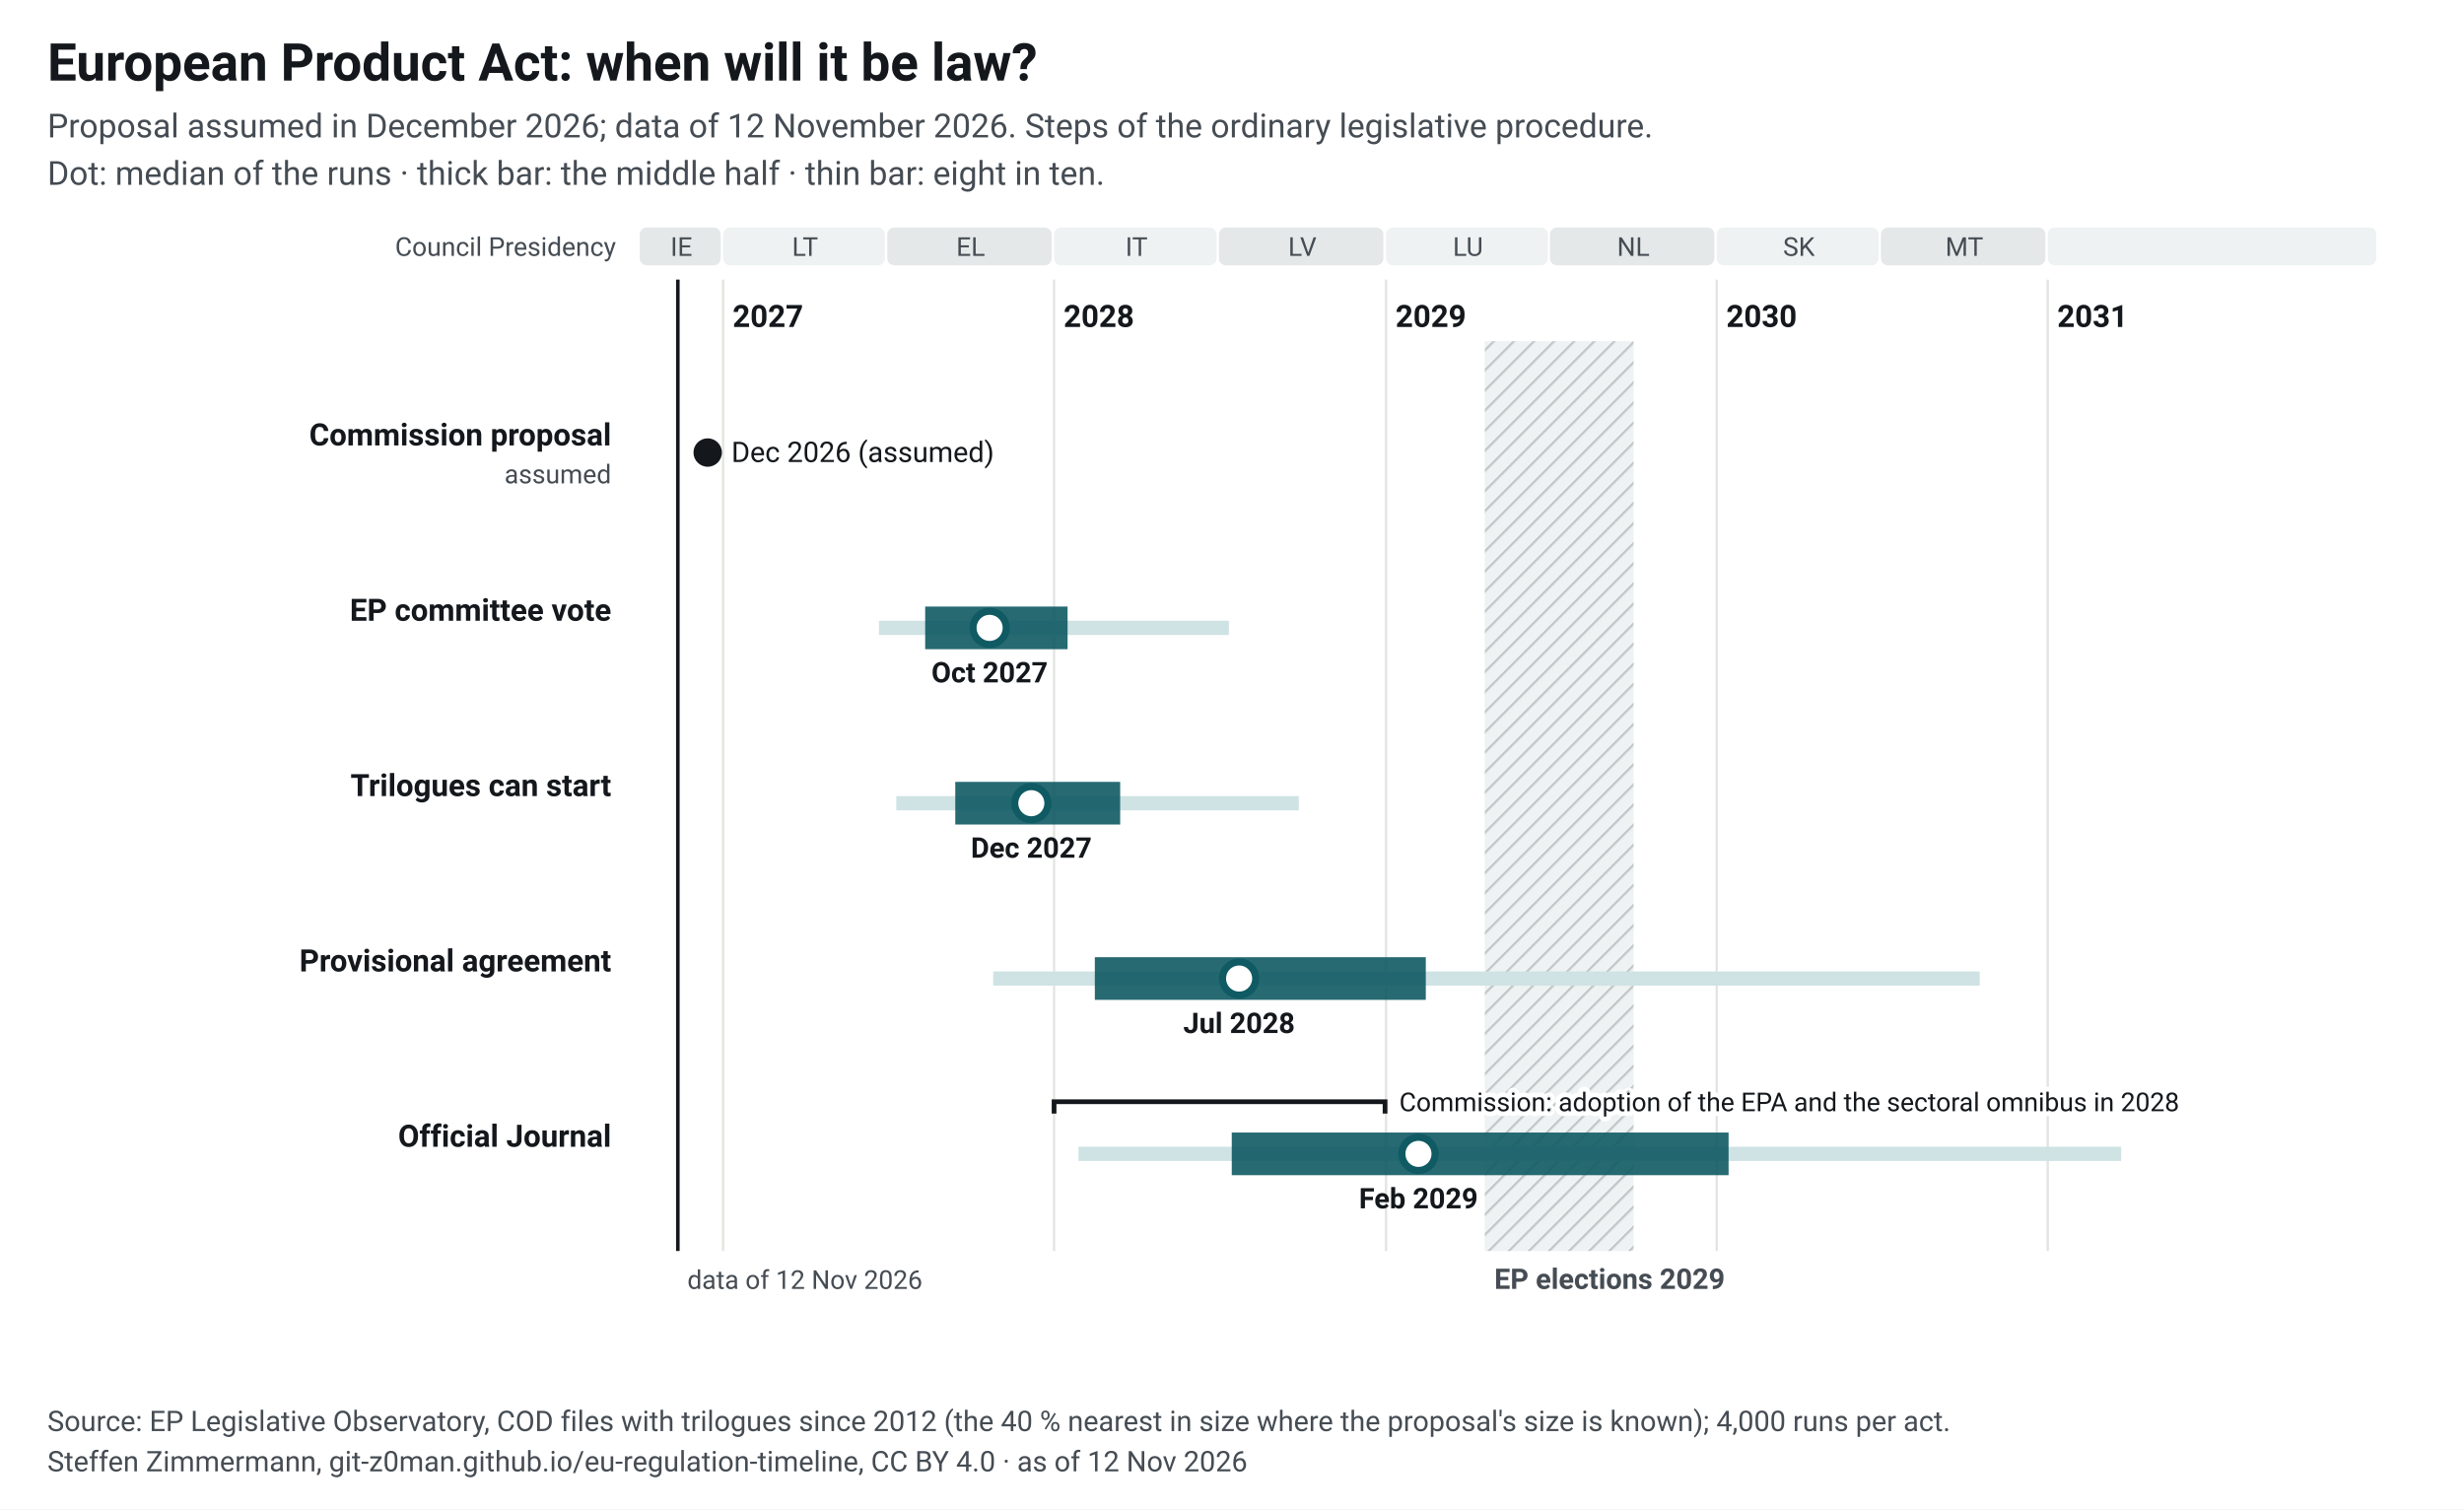
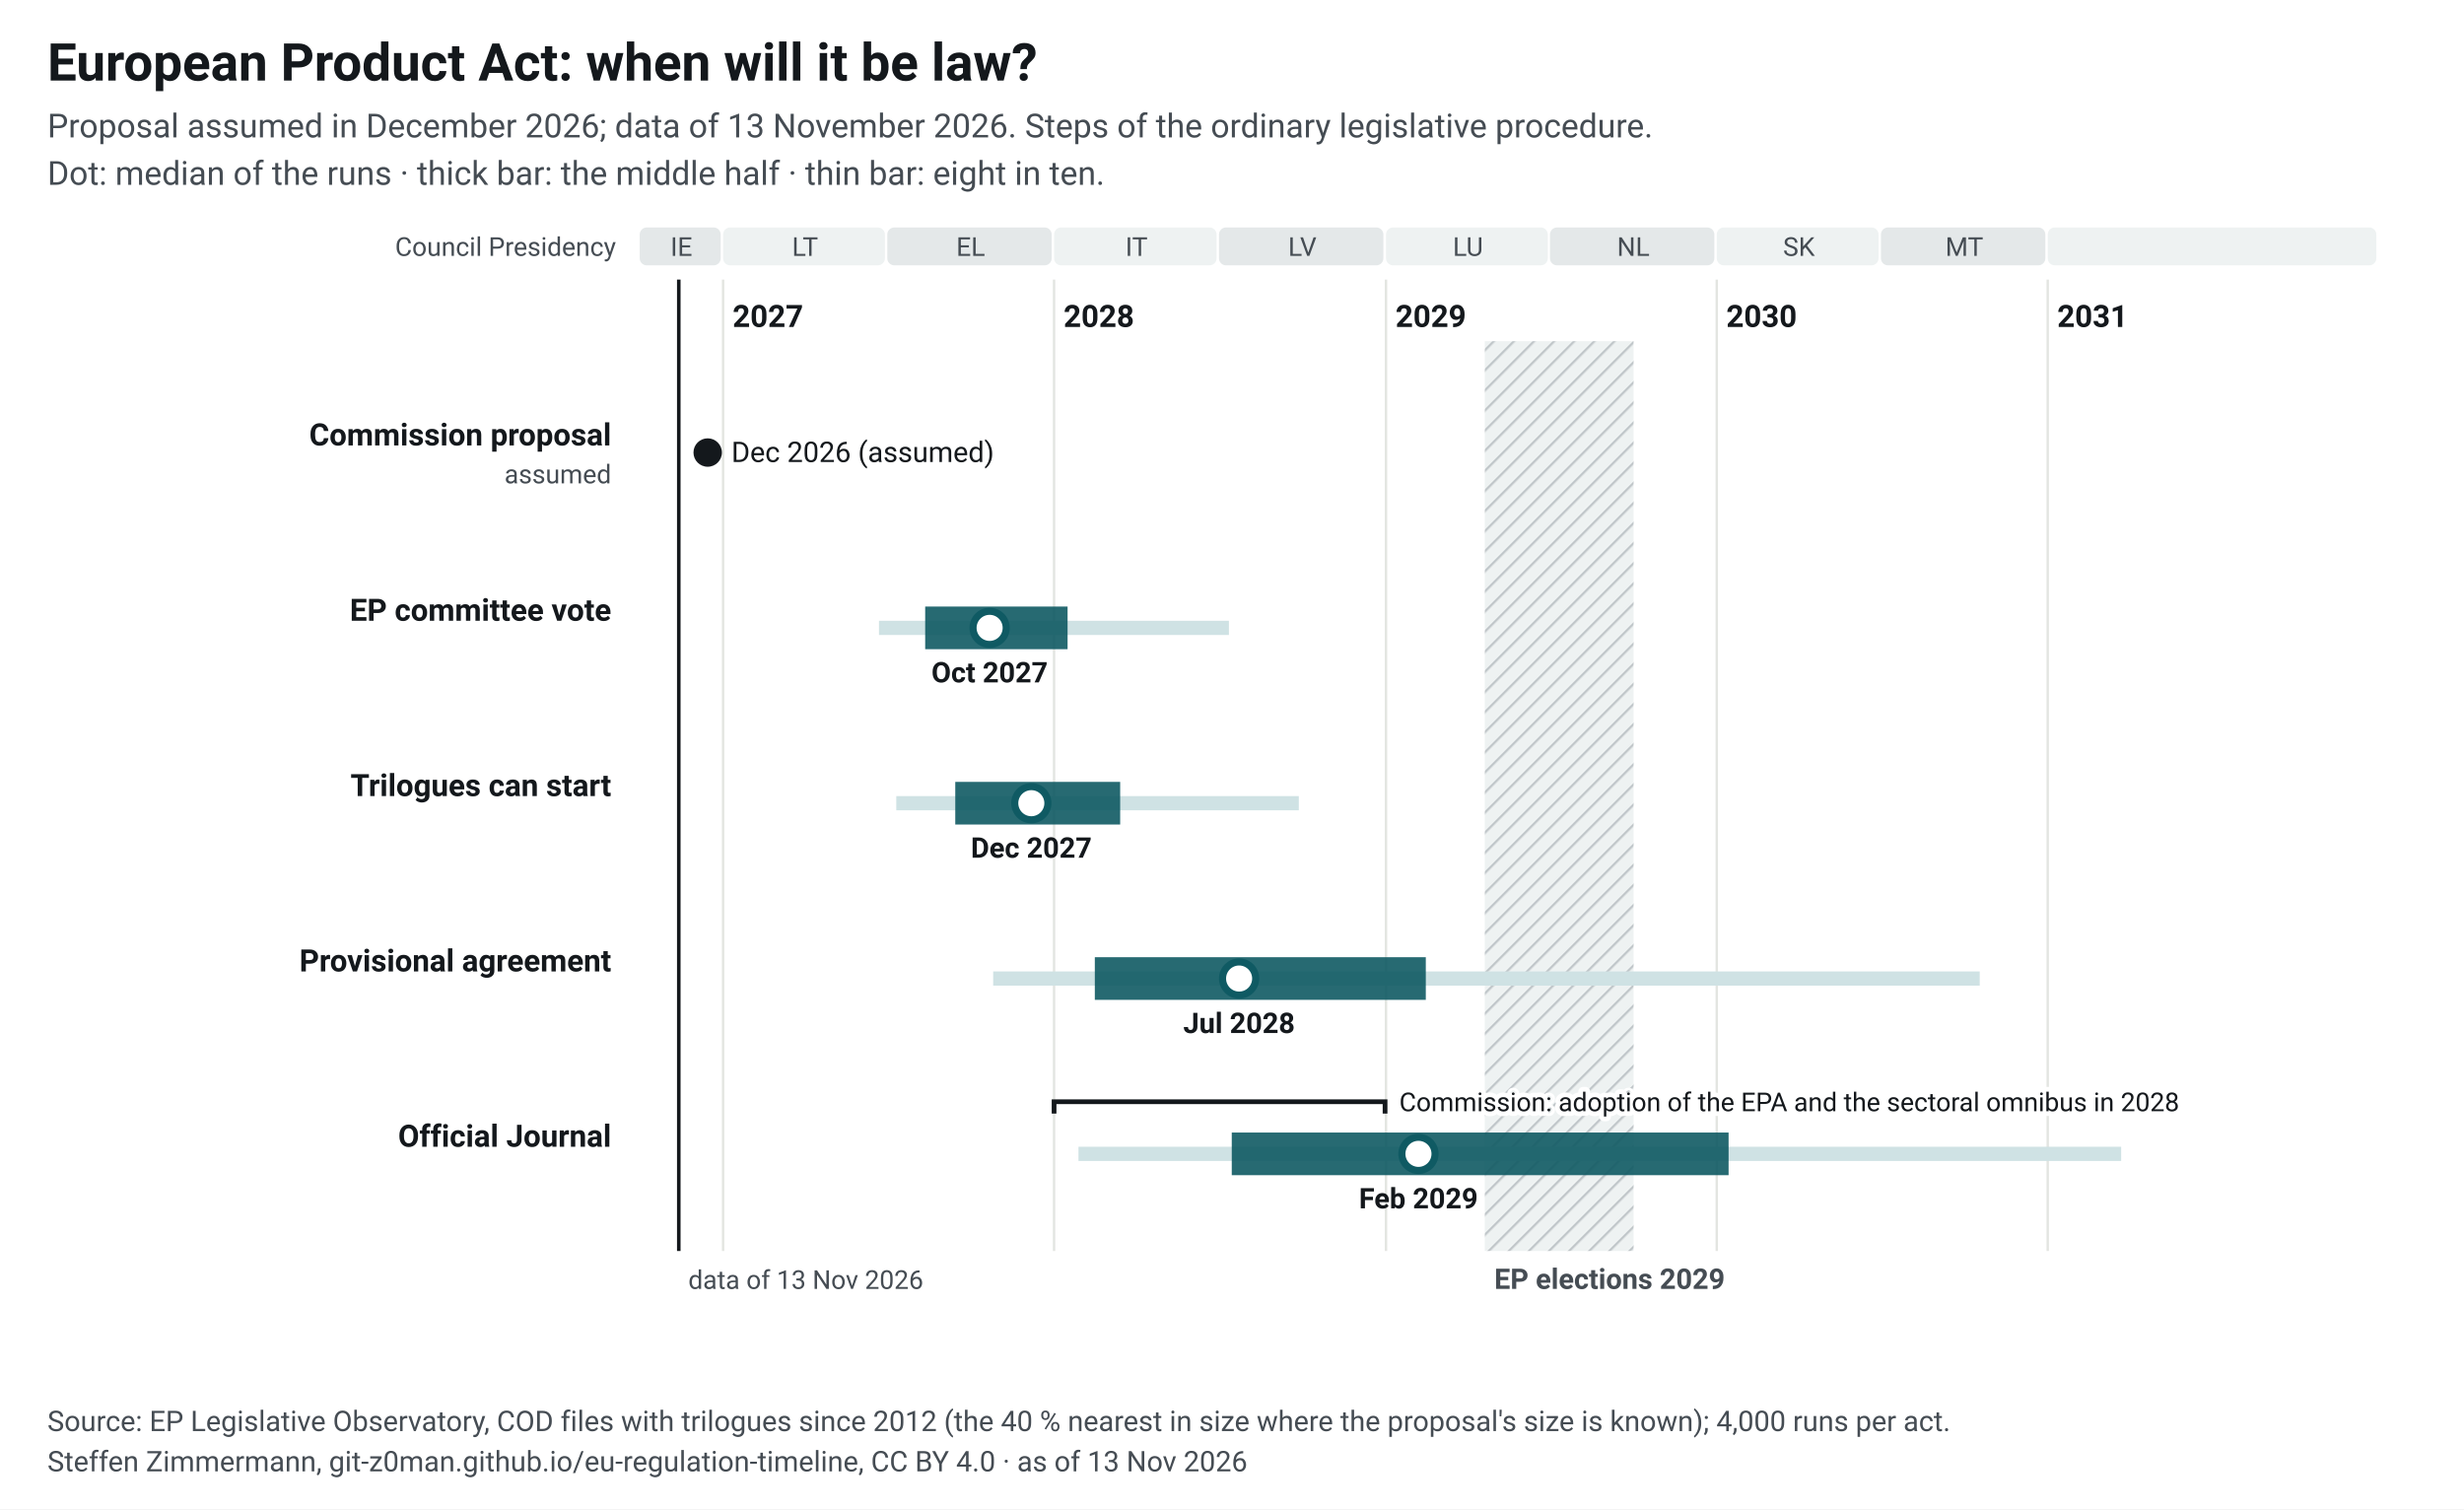
<svg xmlns="http://www.w3.org/2000/svg" width="1040" height="637" viewBox="0 0 1040 637" font-family="&quot;Source Sans 3&quot;, system-ui, -apple-system, Segoe UI, Roboto, Arial, sans-serif" font-size="13">
  <style>.ink{fill:#14181c}.mu{fill:#454c53}.gr{stroke:#e3e5e1;stroke-width:1}.pa{fill:#eef2f2}.pb{fill:#e4e8e9}.hb{fill:#eef2f2}.hl{stroke:#c3c9cc}.wt{fill:#454c53}.pt{fill:#14181c;paint-order:stroke;stroke:#fff;stroke-width:4px;stroke-linejoin:round}.pl{stroke:#14181c}.td{stroke:#14181c;stroke-width:1.5}.b50{fill:#0f5a63;opacity:.9}.b80{fill:#cfe2e4}.med{fill:#fff;stroke:#0f5a63}.fx{fill:#14181c}.ini{fill:#e3eeef;stroke:#6e9195;stroke-width:1}.ini80{fill:#a7b7ba}.inim{stroke:#6e9195;stroke-width:2}.c1{stroke:#0f5a63}.c2{stroke:#454c53;stroke-dasharray:7 4}a text{fill:#0f5a63}.nl-pending{fill:#0f5a63}.nl-adopted{fill:#5b646b}.nl-plan{fill:#fff;stroke:#14181c}.nl-open{fill:none;stroke:#14181c}.nl-q{fill:#14181c}.nl-row{stroke:#e3e5e1;stroke-width:.6}.nl-g-announced{fill:#f1f2f3}.nl-g-pending{fill:#e3eeef}.nl-g-adopted{fill:#eef2f2}</style>
  <rect width="1040" height="637" fill="#fff" />
  <text x="20" y="34" font-size="22" font-weight="700" class="ink">European Product Act: when will it be law?</text>
-   <text x="20" y="58" font-size="14" class="mu">Proposal assumed in December 2026; data of 12 November 2026. Steps of the ordinary legislative procedure.</text>
+   <text x="20" y="58" font-size="14" class="mu">Proposal assumed in December 2026; data of 13 November 2026. Steps of the ordinary legislative procedure.</text>
  <text x="20" y="78" font-size="14" class="mu">Dot: median of the runs · thick bar: the middle half · thin bar: eight in ten.</text>
  <g transform="translate(20,92)">
    <defs>
      <pattern id="hatch-33" width="6" height="6" patternUnits="userSpaceOnUse" patternTransform="rotate(45)">
        <rect width="6" height="6" class="hb" />
        <line x1="0" y1="0" x2="0" y2="6" class="hl" stroke-width="2" />
      </pattern>
    </defs>
    <rect x="250.0" y="4" width="34.2" height="16" rx="3" class="pb" data-tip="Council Presidency: IE, Jul 2026 to Dec 2026" />
    <text x="267.6" y="16" text-anchor="middle" font-size="11" class="mu">IE</text>
    <rect x="285.2" y="4" width="68.3" height="16" rx="3" class="pa" data-tip="Council Presidency: LT, Jan 2027 to Jun 2027" />
    <text x="319.8" y="16" text-anchor="middle" font-size="11" class="mu">LT</text>
    <rect x="354.5" y="4" width="69.4" height="16" rx="3" class="pb" data-tip="Council Presidency: EL, Jul 2027 to Dec 2027" />
    <text x="389.7" y="16" text-anchor="middle" font-size="11" class="mu">EL</text>
    <rect x="424.9" y="4" width="68.6" height="16" rx="3" class="pa" data-tip="Council Presidency: IT, Jan 2028 to Jun 2028" />
    <text x="459.7" y="16" text-anchor="middle" font-size="11" class="mu">IT</text>
    <rect x="494.5" y="4" width="69.4" height="16" rx="3" class="pb" data-tip="Council Presidency: LV, Jul 2028 to Dec 2028" />
    <text x="529.7" y="16" text-anchor="middle" font-size="11" class="mu">LV</text>
    <rect x="565.0" y="4" width="68.3" height="16" rx="3" class="pa" data-tip="Council Presidency: LU, Jan 2029 to Jun 2029" />
    <text x="599.6" y="16" text-anchor="middle" font-size="11" class="mu">LU</text>
    <rect x="634.2" y="4" width="69.4" height="16" rx="3" class="pb" data-tip="Council Presidency: NL, Jul 2029 to Dec 2029" />
    <text x="669.4" y="16" text-anchor="middle" font-size="11" class="mu">NL</text>
    <rect x="704.6" y="4" width="68.3" height="16" rx="3" class="pa" data-tip="Council Presidency: SK, Jan 2030 to Jun 2030" />
    <text x="739.3" y="16" text-anchor="middle" font-size="11" class="mu">SK</text>
    <rect x="773.9" y="4" width="69.4" height="16" rx="3" class="pb" data-tip="Council Presidency: MT, Jul 2030 to Dec 2030" />
    <text x="809.1" y="16" text-anchor="middle" font-size="11" class="mu">MT</text>
    <rect x="844.3" y="4" width="138.7" height="16" rx="3" class="pa" data-tip="Council Presidency: not decided, Jan 2031 to Dec 2031" />
    <text x="914.2" y="16" text-anchor="middle" font-size="11" class="mu" />
    <line x1="285.2" y1="26" x2="285.2" y2="436" class="gr" />
    <text x="289.2" y="46" font-weight="600" class="ink">2027</text>
    <line x1="424.9" y1="26" x2="424.9" y2="436" class="gr" />
    <text x="428.9" y="46" font-weight="600" class="ink">2028</text>
    <line x1="565.0" y1="26" x2="565.0" y2="436" class="gr" />
    <text x="569.0" y="46" font-weight="600" class="ink">2029</text>
    <line x1="704.6" y1="26" x2="704.6" y2="436" class="gr" />
    <text x="708.6" y="46" font-weight="600" class="ink">2030</text>
    <line x1="844.3" y1="26" x2="844.3" y2="436" class="gr" />
    <text x="848.3" y="46" font-weight="600" class="ink">2031</text>
    <rect x="606.7" y="52" width="62.8" height="384" fill="url(#hatch-33)" data-tip="European elections 2029: Parliament does no legislative work from its last session in April until the new committees vote again in October (assumption, as in 2024; the dates are not set yet)." />
    <text x="610.7" y="452" font-size="12" font-weight="600" class="wt">EP elections 2029</text>
    <text x="240" y="16" text-anchor="end" font-size="11" class="mu">Council Presidency</text>
-     <line x1="266.1" y1="26" x2="266.1" y2="436" class="td" />
-     <text x="270.1" y="452" font-size="11" class="mu">data of 12 Nov 2026</text>
+     <line x1="266.5" y1="26" x2="266.5" y2="436" class="td" />
+     <text x="270.5" y="452" font-size="11" class="mu">data of 13 Nov 2026</text>
    <text x="238" y="96.0" text-anchor="end" font-weight="600" class="ink lnk">Commission proposal</text>
    <text x="238" y="112.0" text-anchor="end" font-size="11" class="mu">assumed</text>
    <circle cx="278.7" cy="99.0" r="6" class="fx" data-tip="Commission proposal: 15 Dec 2026" />
    <text x="288.7" y="103.0" font-size="12" class="ink">Dec 2026 (assumed)</text>
    <text x="238" y="170.0" text-anchor="end" font-weight="600" class="ink lnk">EP committee vote</text>
    <rect x="351.0" y="170.0" width="147.7" height="6" class="b80" data-tip="EP committee vote: median Oct 2027; half of the runs Aug 2027 to Jan 2028; eight in ten Jun 2027 to Jul 2028" />
    <rect x="370.5" y="164.0" width="60.1" height="18" class="b50" data-tip="EP committee vote: median Oct 2027; half of the runs Aug 2027 to Jan 2028; eight in ten Jun 2027 to Jul 2028" />
    <circle cx="397.7" cy="173.0" r="7" class="med" stroke-width="3" data-tip="EP committee vote: median Oct 2027; half of the runs Aug 2027 to Jan 2028; eight in ten Jun 2027 to Jul 2028" />
    <text x="397.7" y="196.0" text-anchor="middle" font-size="12" font-weight="600" class="ink">Oct 2027</text>
    <text x="238" y="244.0" text-anchor="end" font-weight="600" class="ink lnk">Trilogues can start</text>
    <rect x="358.3" y="244.0" width="169.9" height="6" class="b80" data-tip="Trilogues can start: median Dec 2027; half of the runs Sep 2027 to Mar 2028; eight in ten Jul 2027 to Sep 2028" />
    <rect x="383.2" y="238.0" width="69.6" height="18" class="b50" data-tip="Trilogues can start: median Dec 2027; half of the runs Sep 2027 to Mar 2028; eight in ten Jul 2027 to Sep 2028" />
    <circle cx="415.3" cy="247.0" r="7" class="med" stroke-width="3" data-tip="Trilogues can start: median Dec 2027; half of the runs Sep 2027 to Mar 2028; eight in ten Jul 2027 to Sep 2028" />
    <text x="415.3" y="270.0" text-anchor="middle" font-size="12" font-weight="600" class="ink">Dec 2027</text>
    <text x="238" y="318.0" text-anchor="end" font-weight="600" class="ink lnk">Provisional agreement</text>
    <rect x="399.2" y="318.0" width="416.4" height="6" class="b80" data-tip="Provisional agreement: median Jul 2028; half of the runs Feb 2028 to Feb 2029; eight in ten Oct 2027 to Oct 2030" />
    <rect x="442.1" y="312.0" width="139.7" height="18" class="b50" data-tip="Provisional agreement: median Jul 2028; half of the runs Feb 2028 to Feb 2029; eight in ten Oct 2027 to Oct 2030" />
    <circle cx="503.0" cy="321.0" r="7" class="med" stroke-width="3" data-tip="Provisional agreement: median Jul 2028; half of the runs Feb 2028 to Feb 2029; eight in ten Oct 2027 to Oct 2030" />
    <text x="503.0" y="344.0" text-anchor="middle" font-size="12" font-weight="600" class="ink">Jul 2028</text>
    <text x="238" y="392.0" text-anchor="end" font-weight="600" class="ink lnk">Official Journal</text>
    <rect x="435.2" y="392.0" width="440.1" height="6" class="b80" data-tip="Official Journal: median Feb 2029; half of the runs Jul 2028 to Jan 2030; eight in ten Jan 2028 to Mar 2031" />
    <rect x="499.9" y="386.0" width="209.7" height="18" class="b50" data-tip="Official Journal: median Feb 2029; half of the runs Jul 2028 to Jan 2030; eight in ten Jan 2028 to Mar 2031" />
    <circle cx="578.7" cy="395.0" r="7" class="med" stroke-width="3" data-tip="Official Journal: median Feb 2029; half of the runs Jul 2028 to Jan 2030; eight in ten Jan 2028 to Mar 2031" />
    <text x="578.7" y="418.0" text-anchor="middle" font-size="12" font-weight="600" class="ink">Feb 2029</text>
    <path d="M424.9,378.0 V373.0 H564.6 V378.0" fill="none" class="pl" stroke-width="2" data-tip="Commission: adoption of the EPA and the sectoral omnibus in 2028" />
    <text x="570.6" y="377.0" font-size="11" class="pt">Commission: adoption of the EPA and the sectoral omnibus in 2028</text>
  </g>
  <text x="20" y="604" font-size="12" class="mu">Source: EP Legislative Observatory, COD files with trilogues since 2012 (the 40 % nearest in size where the proposal's size is known); 4,000 runs per act.</text>
-   <text x="20" y="621" font-size="12" class="mu">Steffen Zimmermann, git-z0man.github.io/eu-regulation-timeline, CC BY 4.0 · as of 12 Nov 2026</text>
+   <text x="20" y="621" font-size="12" class="mu">Steffen Zimmermann, git-z0man.github.io/eu-regulation-timeline, CC BY 4.0 · as of 13 Nov 2026</text>
</svg>
